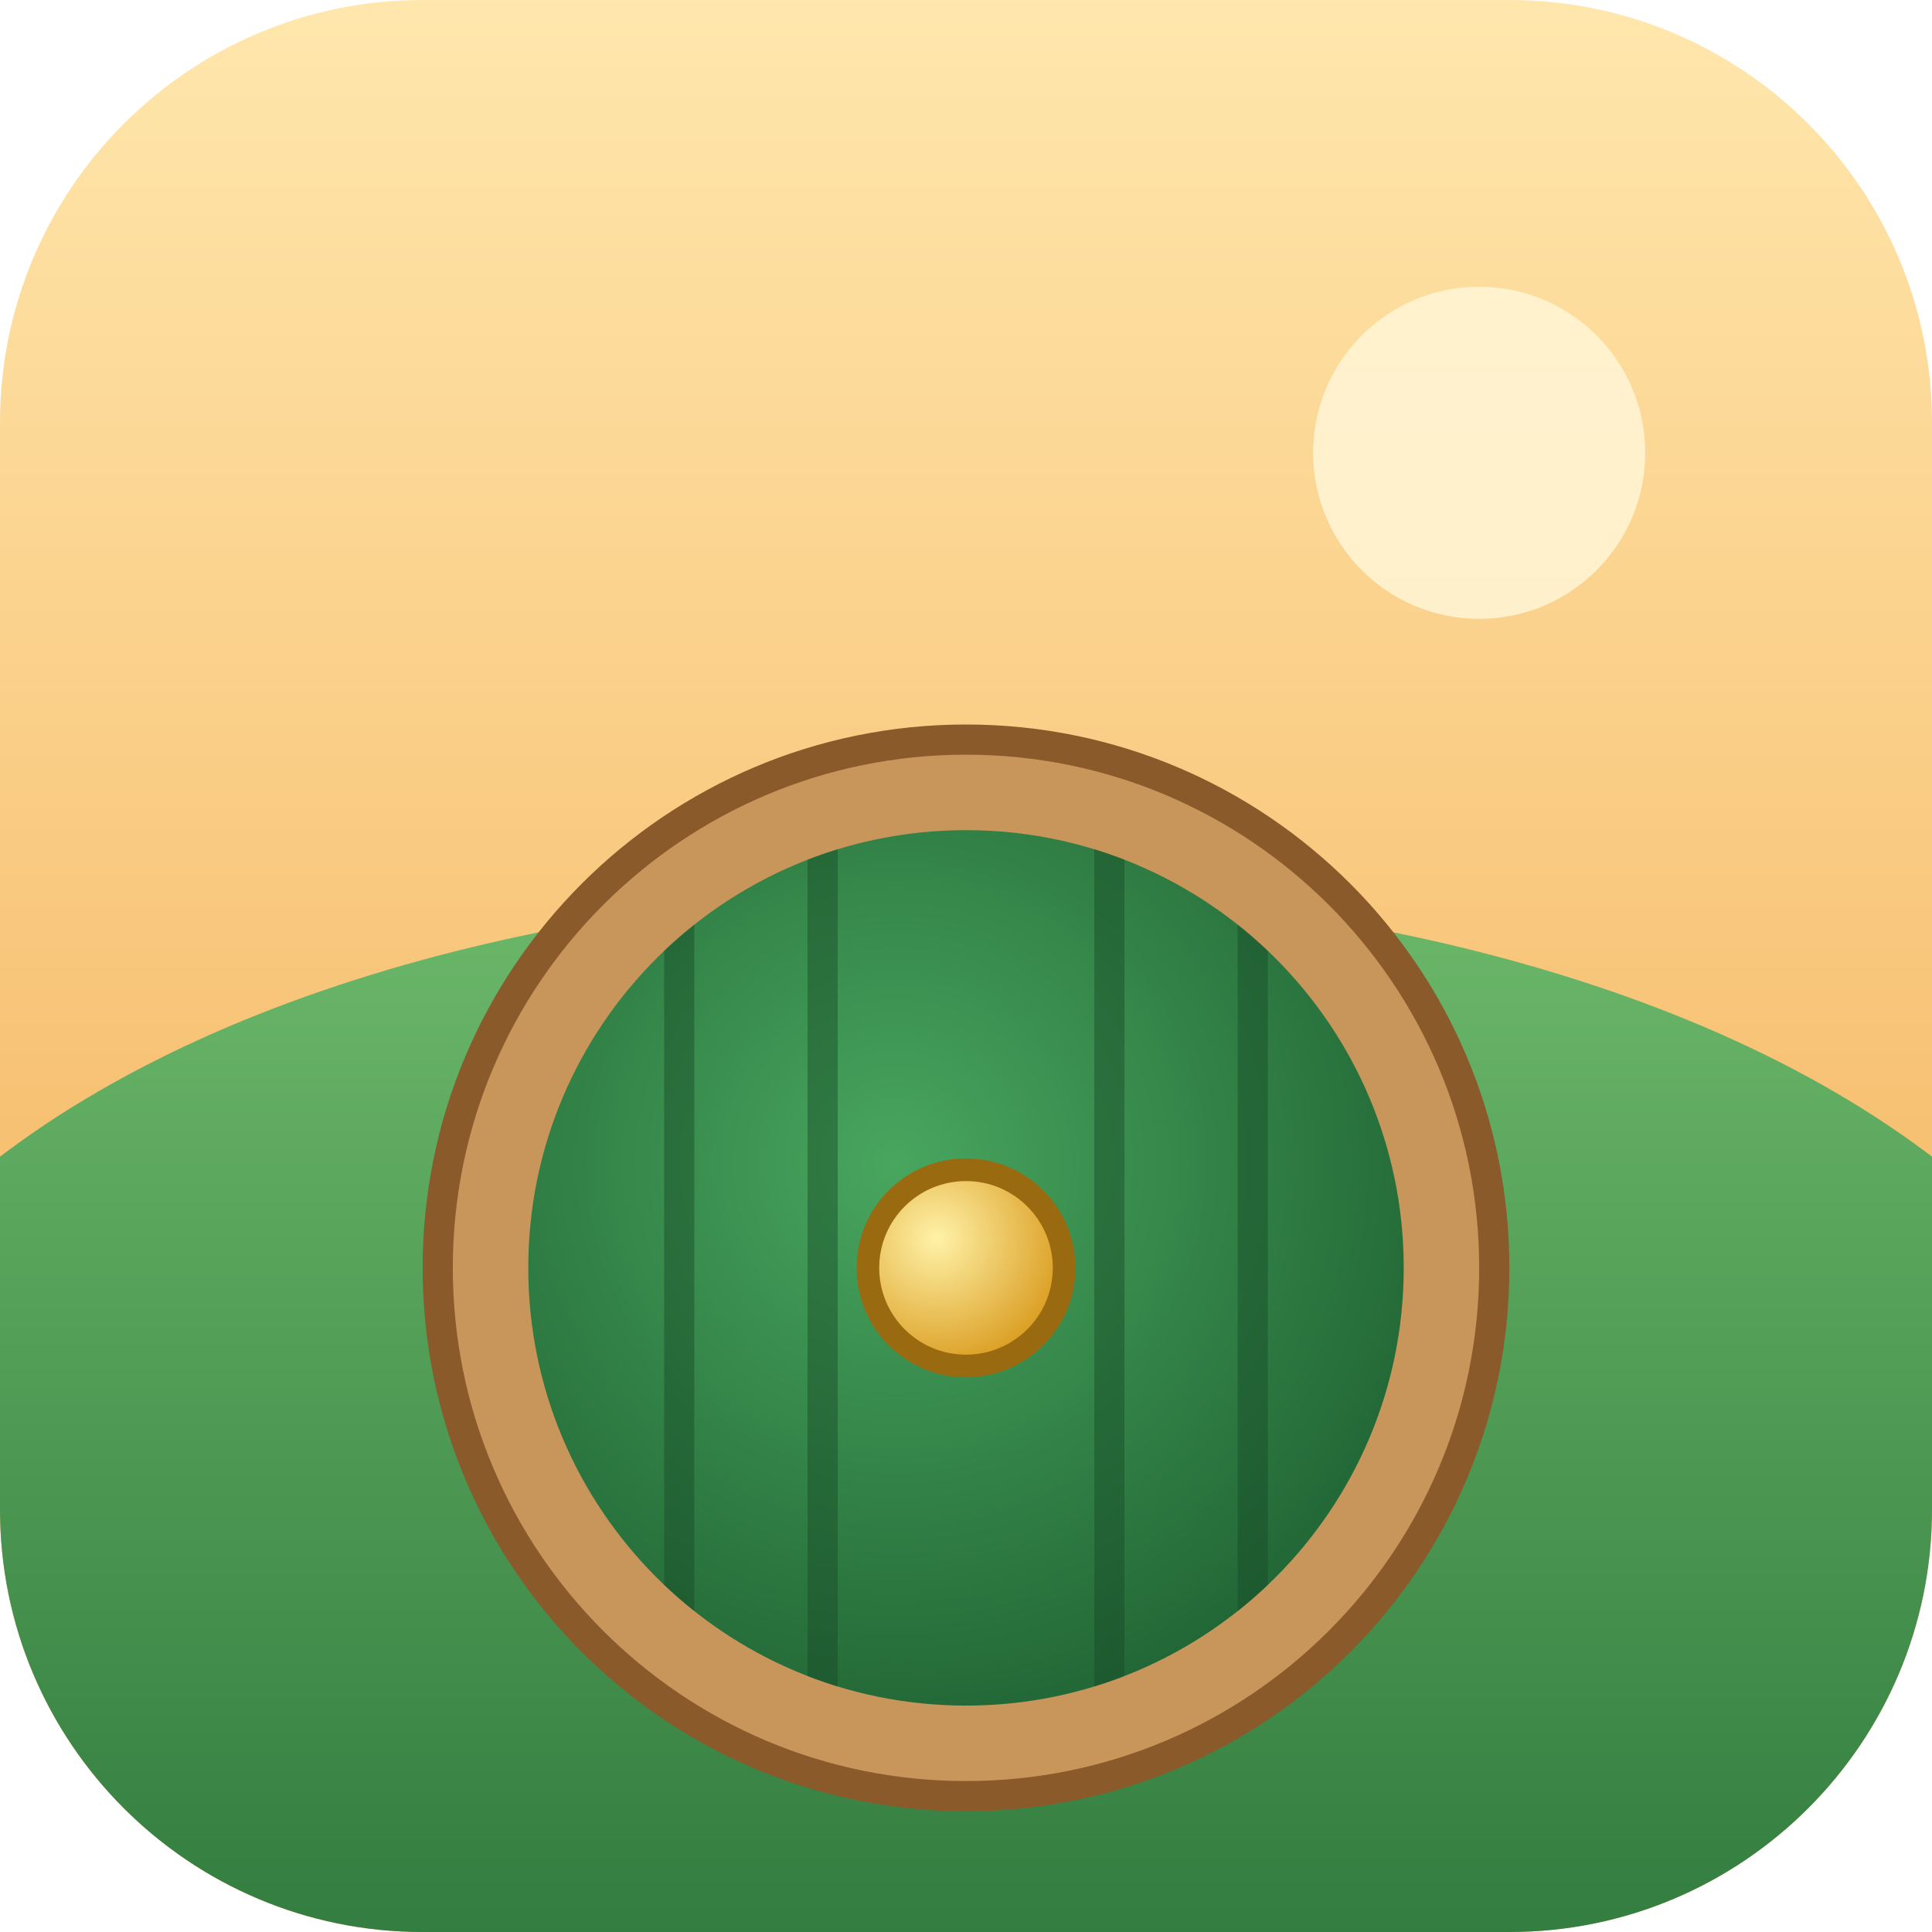
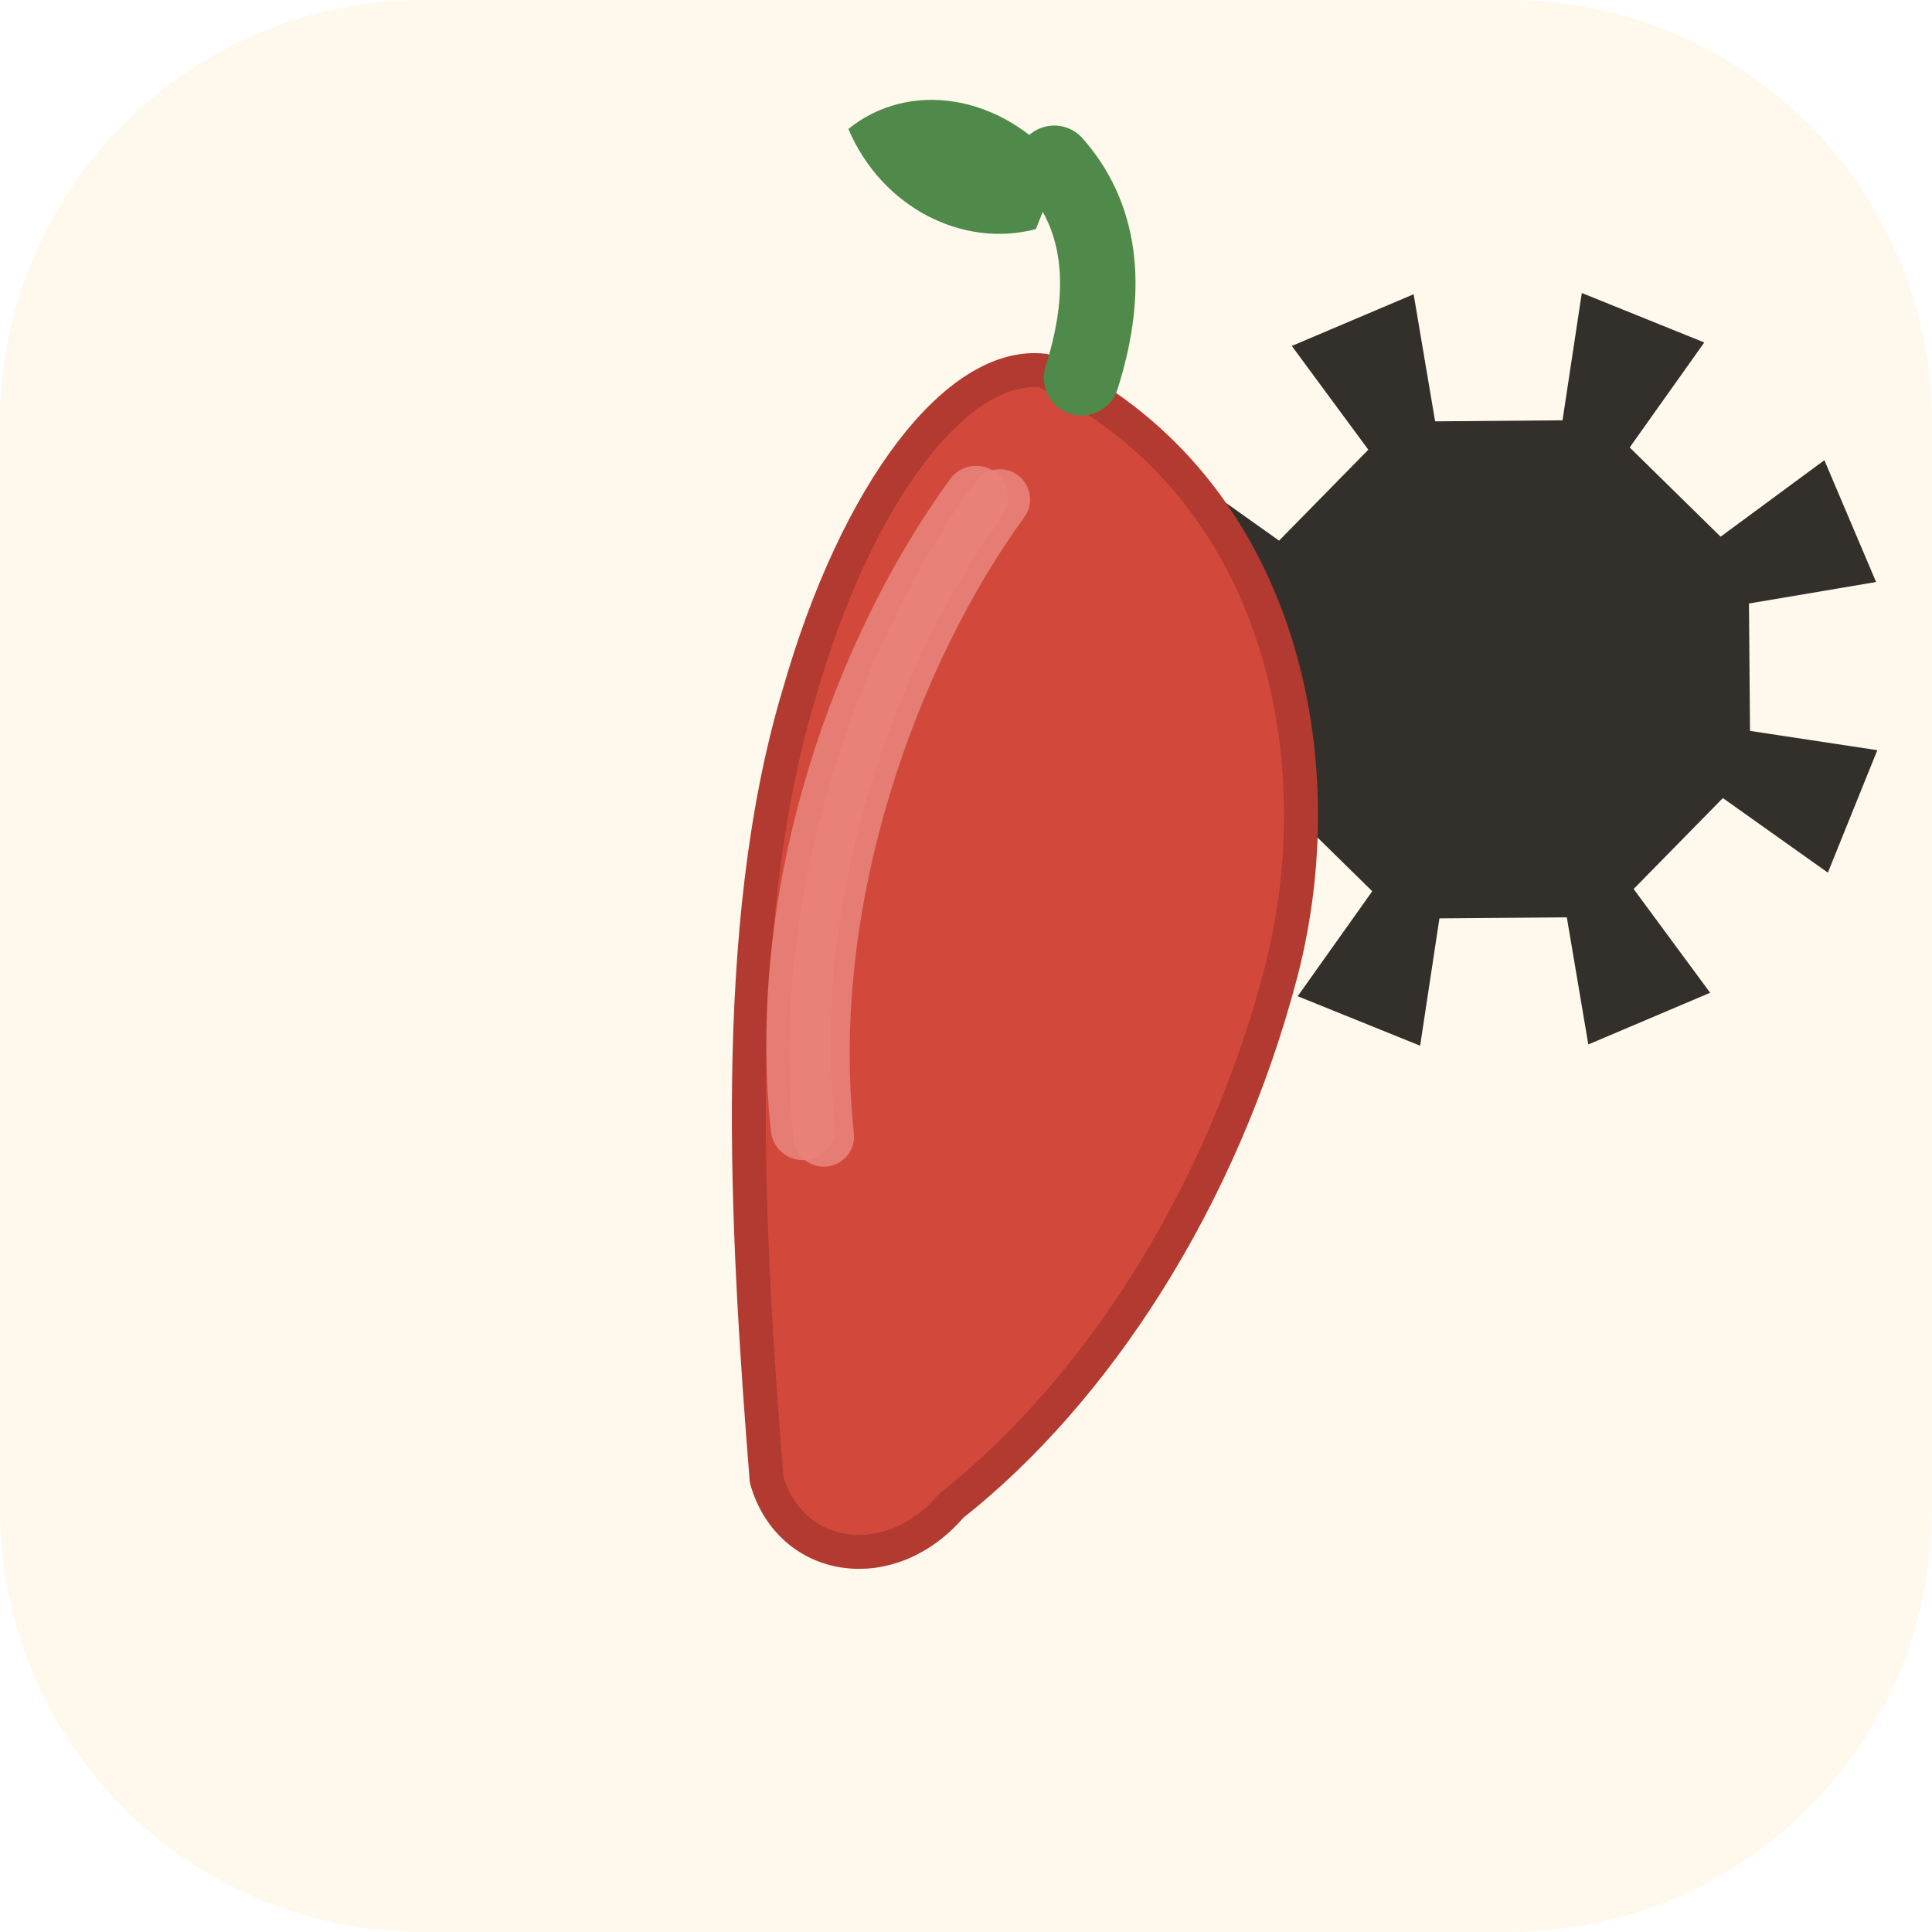
- <svg xmlns="http://www.w3.org/2000/svg" viewBox="0 0 128 128">
-   <defs>
-     <linearGradient id="sky" x1="0" y1="0" x2="0" y2="1">
-       <stop offset="0" stop-color="#ffe7ad" />
-       <stop offset="1" stop-color="#f2a64a" />
-     </linearGradient>
-     <linearGradient id="hill" x1="0" y1="0" x2="0" y2="1">
-       <stop offset="0" stop-color="#6cb86a" />
-       <stop offset="1" stop-color="#2f7a3d" />
-     </linearGradient>
-     <radialGradient id="door" cx="0.42" cy="0.38" r="0.7">
-       <stop offset="0" stop-color="#48a65e" />
-       <stop offset="1" stop-color="#1f6233" />
-     </radialGradient>
-     <radialGradient id="knob" cx="0.35" cy="0.35" r="0.7">
-       <stop offset="0" stop-color="#fff2a8" />
-       <stop offset="1" stop-color="#d99a1c" />
-     </radialGradient>
-     <clipPath id="tile">
-       <rect width="128" height="128" rx="28" />
-     </clipPath>
-     <clipPath id="doorClip">
-       <circle cx="64" cy="84" r="29" />
-     </clipPath>
-   </defs>
-   <g clip-path="url(#tile)">
-     <rect width="128" height="128" fill="url(#sky)" />
-     <circle cx="98" cy="30" r="11" fill="#fff6d6" opacity="0.85" />
-     <path d="M-4 80 C 26 52, 102 52, 132 80 V132 H-4 Z" fill="url(#hill)" />
-     <circle cx="64" cy="84" r="35" fill="#c8955a" />
-     <circle cx="64" cy="84" r="35" fill="none" stroke="#8a5a2b" stroke-width="2" />
-     <circle cx="64" cy="84" r="29" fill="url(#door)" />
-     <g clip-path="url(#doorClip)" stroke="#164a26" stroke-width="2" opacity="0.45">
-       <line x1="45" y1="50" x2="45" y2="118" />
-       <line x1="54.5" y1="50" x2="54.5" y2="118" />
-       <line x1="73.5" y1="50" x2="73.5" y2="118" />
-       <line x1="83" y1="50" x2="83" y2="118" />
+ <svg xmlns="http://www.w3.org/2000/svg" viewBox="0 0 512 512" role="img" aria-label="Pepper">
+   <rect width="512" height="512" rx="112" fill="#FFF8EC" />
+   <g transform="translate(256 256) rotate(22) translate(-270 -250)">
+     <path d="M 472.5,106.5 L 472.5,141.5 L 439.3,133.6 L 426.4,164.8 L 455.5,182.7 L 430.7,207.5 L 412.8,178.4 L 381.6,191.3 L 389.5,224.5 L 354.5,224.5 L 362.4,191.3 L 331.2,178.4 L 313.3,207.5 L 288.5,182.7 L 317.6,164.8 L 304.7,133.6 L 271.5,141.5 L 271.5,106.5 L 304.7,114.4 L 317.6,83.2 L 288.5,65.3 L 313.3,40.5 L 331.2,69.6 L 362.4,56.7 L 354.5,23.5 L 389.5,23.5 L 381.6,56.7 L 412.8,69.6 L 430.7,40.5 L 455.5,65.3 L 426.4,83.2 L 439.3,114.4 Z" fill="#33302B" />
+     <g transform="translate(-14 0)">
+       <path d="M 244 96                C 312 100, 354 160, 362 220                C 370 282, 358 342, 334 384                C 326 408, 300 414, 286 396                C 256 336, 222 264, 216 200                C 210 144, 222 102, 244 96 Z" fill="#D2493C" stroke="#B23A30" stroke-width="9" stroke-linejoin="round" />
+       <path d="M 240 134 C 228 182, 230 250, 260 306" stroke="#E8837A" stroke-width="17" stroke-linecap="round" fill="none" opacity="0.9" />
    </g>
-     <circle cx="64" cy="84" r="6.5" fill="url(#knob)" stroke="#9a6a10" stroke-width="1.5" />
+     <path d="M 232 132 C 220 180, 222 250, 252 306" stroke="#E8837A" stroke-width="16" stroke-linecap="round" fill="none" opacity="0.9" />
+     <path d="M 240 94 C 238 68, 228 52, 212 44" stroke="#4F8A4A" stroke-width="20" stroke-linecap="round" fill="none" />
+     <path d="M 214 44 C 192 32, 168 38, 158 56 C 174 72, 198 74, 214 62 Z" fill="#4F8A4A" />
  </g>
</svg>
